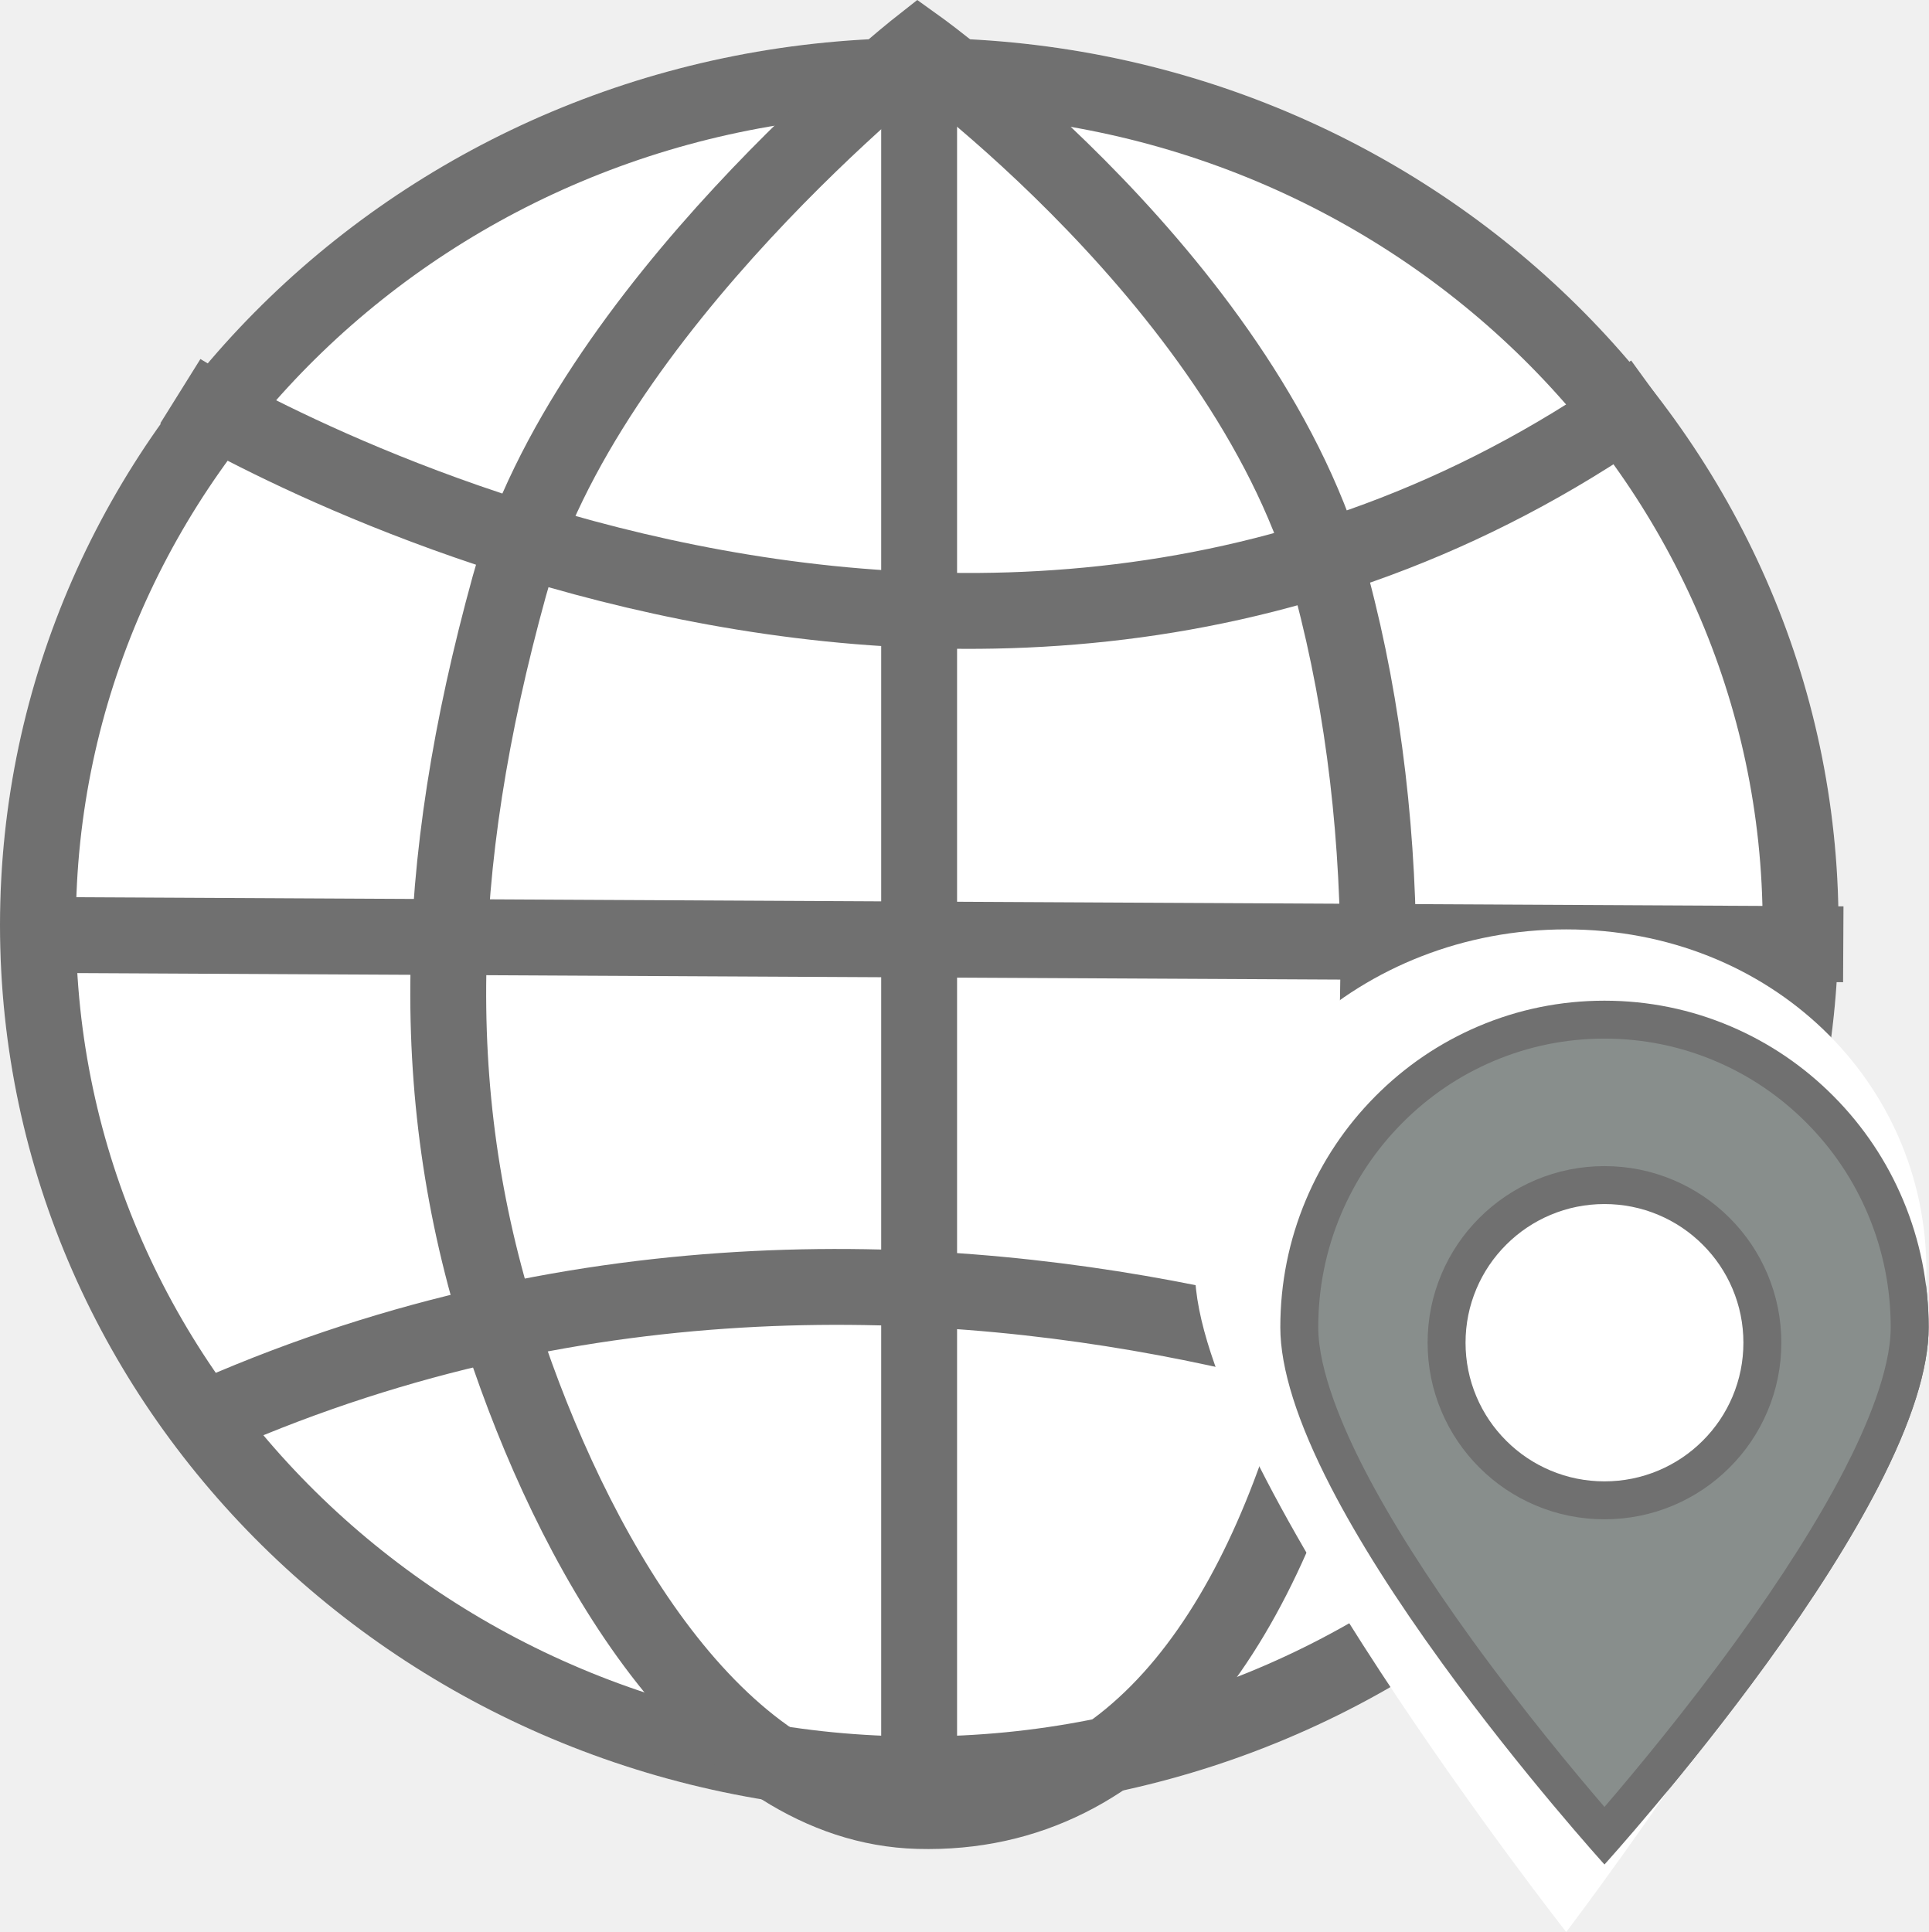
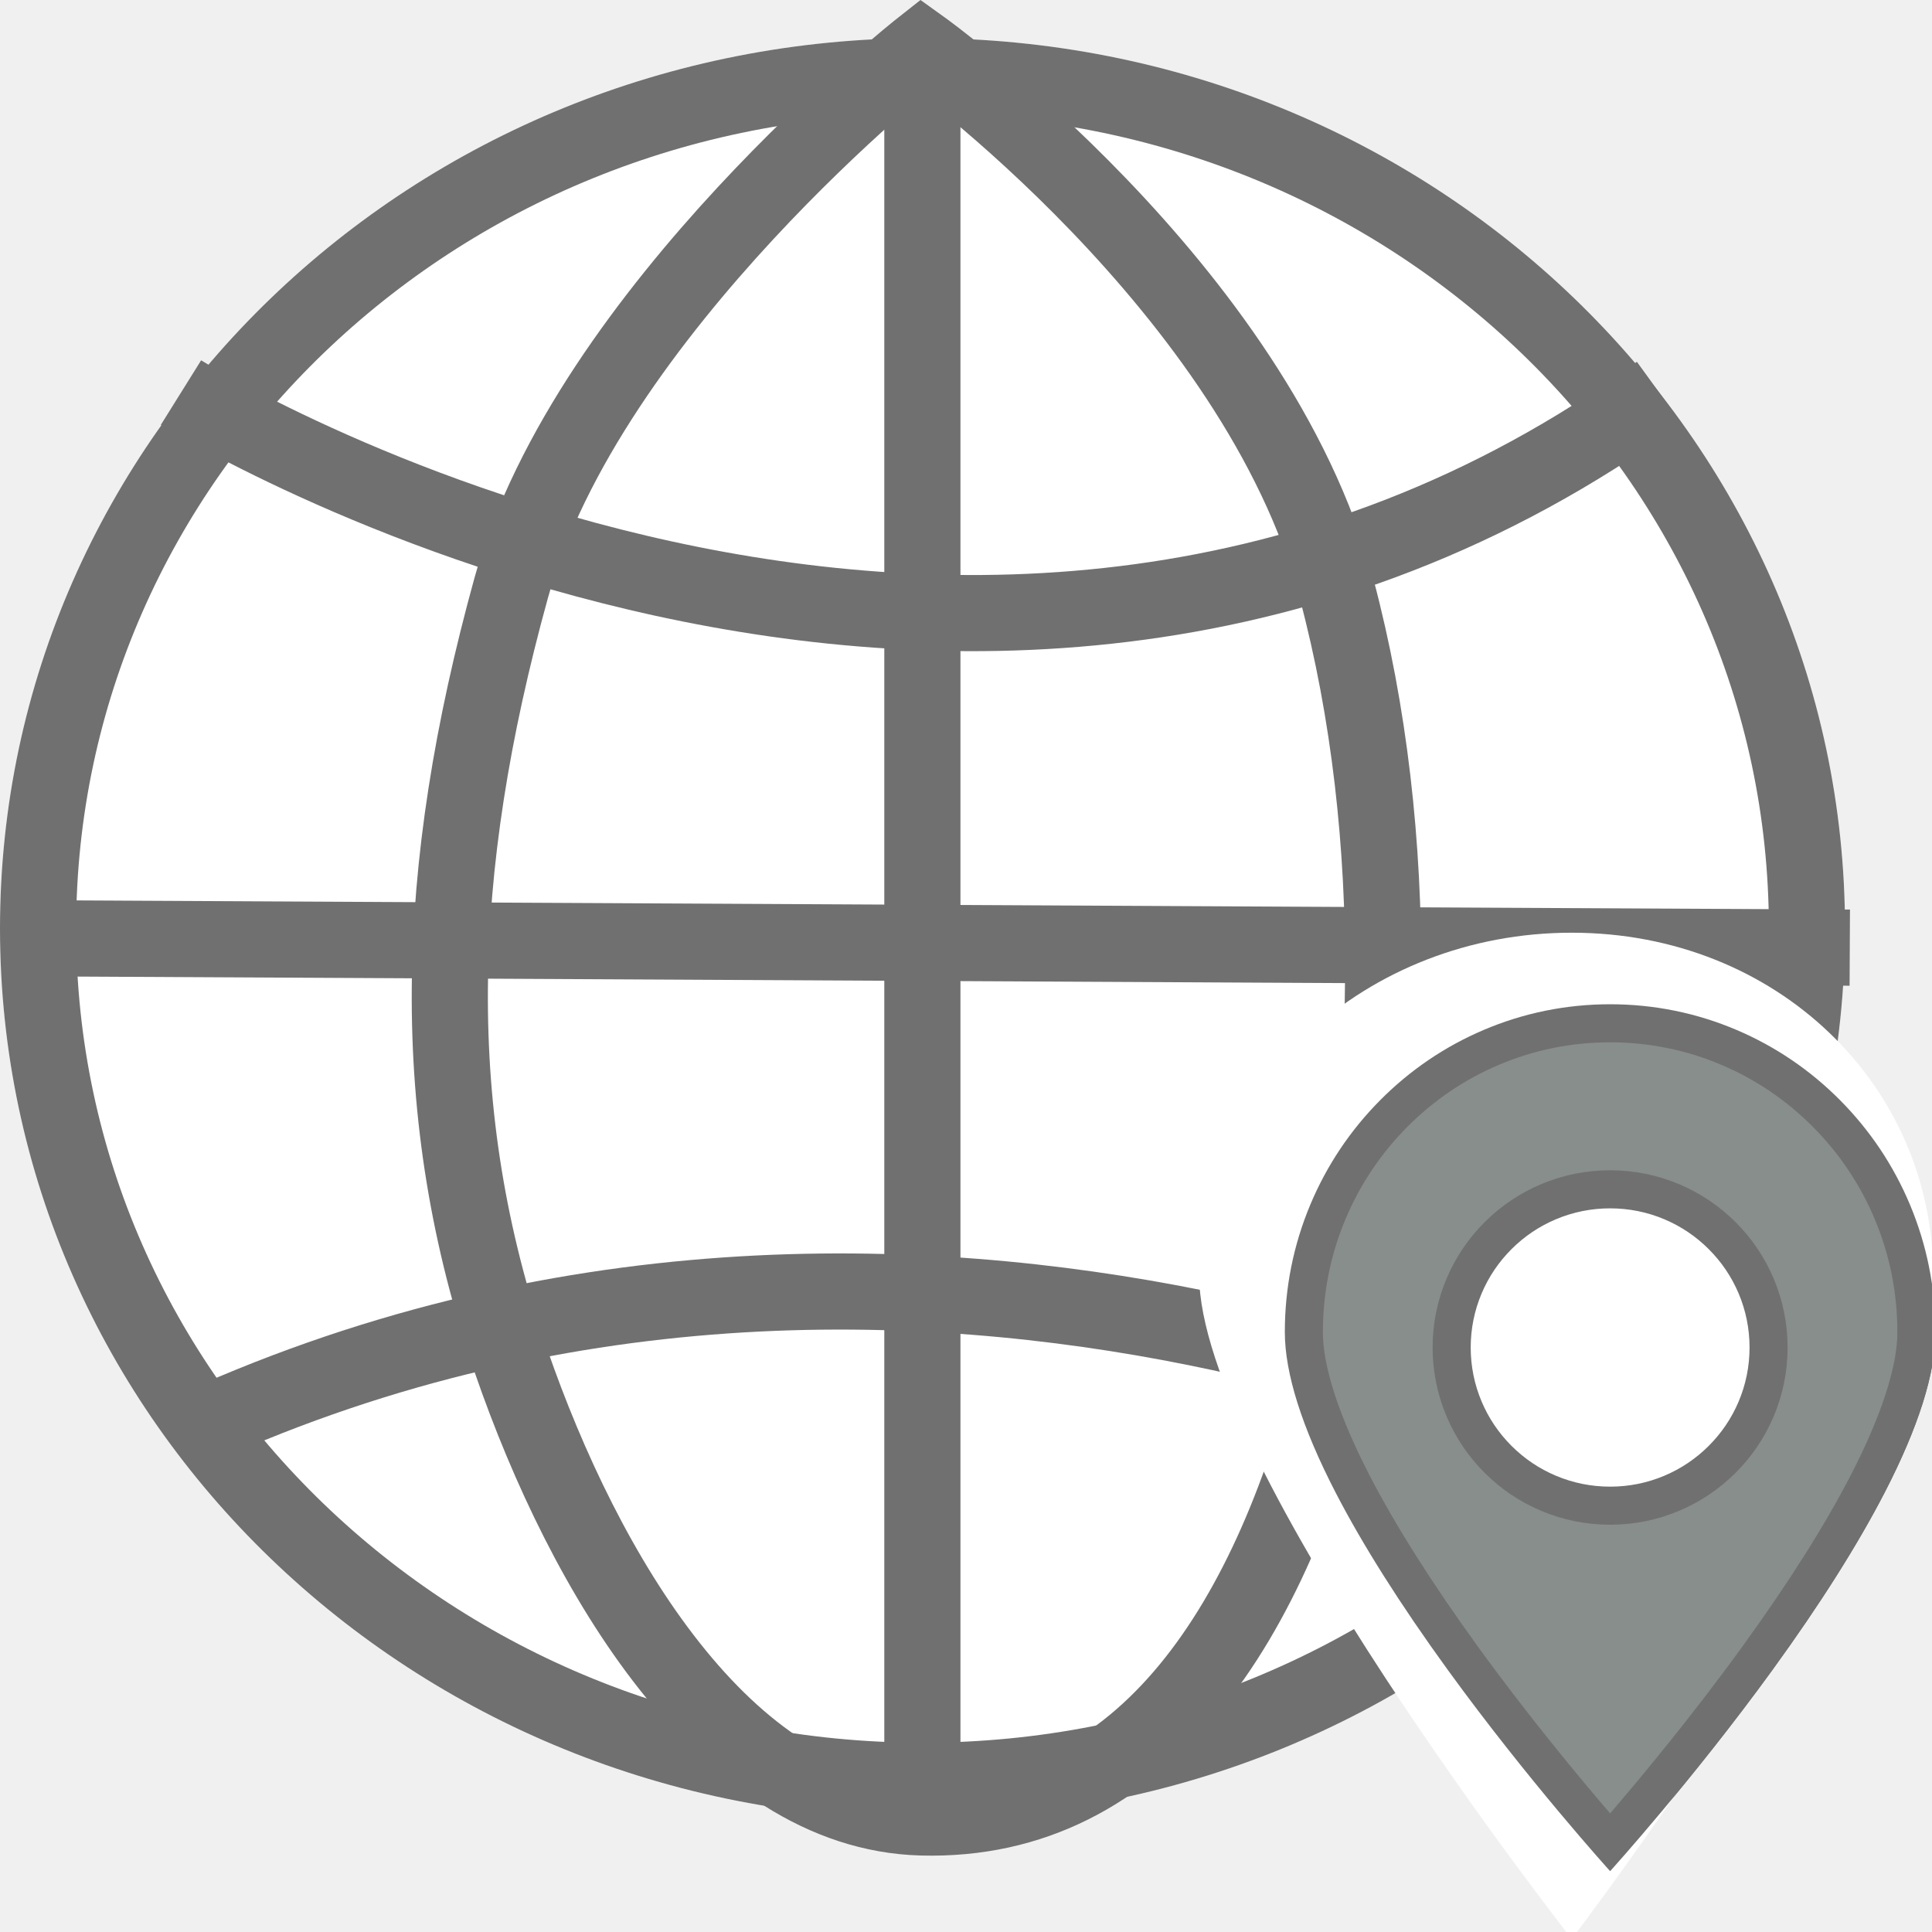
- <svg xmlns="http://www.w3.org/2000/svg" viewBox="0 0 203.361 203.725">
+ <svg xmlns="http://www.w3.org/2000/svg" viewBox="0 0 203 203" id="el_Ws8KsgbacE">
+   <style>@-webkit-keyframes el_TMM0TUTMKf_SxvzoH2VB_Animation{50%{-webkit-transform: scale(1, 1);transform: scale(1, 1);}66.67%{-webkit-transform: scale(0.9, 0.9);transform: scale(0.9, 0.9);}83.33%{-webkit-transform: scale(1, 1);transform: scale(1, 1);}0%{-webkit-transform: scale(1, 1);transform: scale(1, 1);}100%{-webkit-transform: scale(1, 1);transform: scale(1, 1);}}@keyframes el_TMM0TUTMKf_SxvzoH2VB_Animation{50%{-webkit-transform: scale(1, 1);transform: scale(1, 1);}66.67%{-webkit-transform: scale(0.9, 0.9);transform: scale(0.9, 0.9);}83.33%{-webkit-transform: scale(1, 1);transform: scale(1, 1);}0%{-webkit-transform: scale(1, 1);transform: scale(1, 1);}100%{-webkit-transform: scale(1, 1);transform: scale(1, 1);}}@-webkit-keyframes el_jJ6Cc4NtAQ_lI-tTR_ug_Animation{0%{-webkit-transform: scale(1, 1);transform: scale(1, 1);}16.67%{-webkit-transform: scale(0.9, 0.9);transform: scale(0.9, 0.9);}33.33%{-webkit-transform: scale(1, 1);transform: scale(1, 1);}100%{-webkit-transform: scale(1, 1);transform: scale(1, 1);}}@keyframes el_jJ6Cc4NtAQ_lI-tTR_ug_Animation{0%{-webkit-transform: scale(1, 1);transform: scale(1, 1);}16.67%{-webkit-transform: scale(0.9, 0.9);transform: scale(0.9, 0.9);}33.33%{-webkit-transform: scale(1, 1);transform: scale(1, 1);}100%{-webkit-transform: scale(1, 1);transform: scale(1, 1);}}#el_Ws8KsgbacE *{-webkit-animation-duration: 3s;animation-duration: 3s;-webkit-animation-iteration-count: infinite;animation-iteration-count: infinite;-webkit-animation-timing-function: cubic-bezier(0, 0, 1, 1);animation-timing-function: cubic-bezier(0, 0, 1, 1);}#el_TMM0TUTMKf{-webkit-transform: translate(-70px, -232.998px);transform: translate(-70px, -232.998px);}#el_dOEVnOvWRC{fill: none;stroke: #707070;stroke-width: 8px;-webkit-transform: translate(0px, 4.106px);transform: translate(0px, 4.106px);}#el_jJ6Cc4NtAQ{-webkit-transform: translate(70px, 237px);transform: translate(70px, 237px);}#el_xfyY25gio_{stroke: #707070;stroke-width: 8px;fill: #fff;}#el_GAexnMljQl{stroke: none;}#el_qbrq7rwXwX{fill: none;}#el_Cj_Owsm2Hx{fill: none;stroke: #707070;stroke-width: 8px;-webkit-transform: translate(96.916px, 1.5px);transform: translate(96.916px, 1.5px);}#el_3of47sFxcP{fill: none;stroke: #707070;stroke-width: 8px;-webkit-transform: translate(0.5px, 94.57px);transform: translate(0.5px, 94.57px);}#el_cEuvwCDaif{fill: none;stroke: #707070;stroke-width: 8px;-webkit-transform: translate(-64.669px, -237px);transform: translate(-64.669px, -237px);}#el_cnbM7lMaa0{fill: none;stroke: #707070;stroke-width: 8px;-webkit-transform: translate(-63.087px, -233.794px);transform: translate(-63.087px, -233.794px);}#el_xATll3CKqFr{fill: none;stroke: #707070;stroke-width: 8px;-webkit-transform: translate(-70px, -236.076px);transform: translate(-70px, -236.076px);}#el_iL8tGRAB14f{fill: #3aa883;-webkit-transform: translate(205px, 338.518px);transform: translate(205px, 338.518px);}#el_QUHZyYr34Fe{stroke: none;}#el_QZ0QbtdtXWL{stroke: none;fill: #707070;}#el_ykZ2uPa8YM7{fill: #fff;-webkit-transform: translate(196px, 331px);transform: translate(196px, 331px);}#el_Kg2bqt963TD{fill: #888e8c;-webkit-transform: translate(205px, 338.518px);transform: translate(205px, 338.518px);}#el_5YQ0WdM44Fn{stroke: none;}#el_PMrhFFil4c4{stroke: none;fill: #707070;}#el_jJ6Cc4NtAQ_lI-tTR_ug{-webkit-animation-name: el_jJ6Cc4NtAQ_lI-tTR_ug_Animation;animation-name: el_jJ6Cc4NtAQ_lI-tTR_ug_Animation;-webkit-transform-origin: 50% 50%;transform-origin: 50% 50%;transform-box: fill-box;-webkit-transform: scale(1, 1);transform: scale(1, 1);}#el_TMM0TUTMKf_SxvzoH2VB{-webkit-animation-name: el_TMM0TUTMKf_SxvzoH2VB_Animation;animation-name: el_TMM0TUTMKf_SxvzoH2VB_Animation;-webkit-transform-origin: 50% 50%;transform-origin: 50% 50%;transform-box: fill-box;-webkit-transform: scale(1, 1);transform: scale(1, 1);}</style>
  <defs>
-     <style>
-       .cls-1, .cls-7 {
-         fill: none;
-       }
- 
-       .cls-1, .cls-2 {
-         stroke: #707070;
-         stroke-width: 8px;
-       }
- 
-       .cls-2, .cls-4 {
-         fill: #fff;
-       }
- 
-       .cls-3 {
-         fill: #3aa883;
-       }
- 
-       .cls-5 {
-         fill: #888e8c;
-       }
- 
-       .cls-6, .cls-8 {
-         stroke: none;
-       }
- 
-       .cls-8 {
-         fill: #707070;
-       }
-     </style>
+     
  </defs>
-   <g id="组_6" data-name="组 6" transform="translate(-70 -232.998)">
-     <path id="路径_16" data-name="路径 16" class="cls-1" d="M93.359,388.44" transform="translate(0 4.106)" />
-     <g id="组_5" data-name="组 5" transform="translate(70 237)">
-       <g id="椭圆_14" data-name="椭圆 14" class="cls-2">
-         <ellipse class="cls-6" cx="96.93" cy="93.553" rx="96.93" ry="93.553" />
-         <ellipse class="cls-7" cx="96.93" cy="93.553" rx="92.93" ry="89.553" />
+   <g id="el_TMM0TUTMKf_SxvzoH2VB" data-animator-group="true" data-animator-type="2">
+     <g id="el_TMM0TUTMKf" data-name="组 6">
+       <path id="el_dOEVnOvWRC" data-name="路径 16" d="M93.359,388.44" />
+       <g id="el_jJ6Cc4NtAQ_lI-tTR_ug" data-animator-group="true" data-animator-type="2">
+         <g id="el_jJ6Cc4NtAQ" data-name="组 5">
+           <g id="el_xfyY25gio_" data-name="椭圆 14">
+             <ellipse cx="96.93" cy="93.553" rx="96.93" ry="93.553" id="el_GAexnMljQl" />
+             <ellipse cx="96.93" cy="93.553" rx="92.93" ry="89.553" id="el_qbrq7rwXwX" />
+           </g>
+           <line id="el_Cj_Owsm2Hx" data-name="直线 26" y2="187.106" />
+           <line id="el_3of47sFxcP" data-name="直线 27" x2="193.861" y2="1" />
+           <path id="el_cEuvwCDaif" data-name="路径 15" d="M161.5,423.962c-20.7-.566-35.466-25.771-43.128-47.946-8.961-25.932-8.206-51.469,0-81.208C126.432,265.6,161.5,238,161.5,238s35.176,25.221,43.593,56.808c6.94,26.042,6.145,56,0,81.208C198.432,403.347,184.887,424.6,161.5,423.962Z" />
+           <path id="el_cnbM7lMaa0" data-name="路径 17" d="M82.1,380.6c78.41-36.617,154.327,4.845,154.327,4.845" />
+           <path id="el_xATll3CKqFr" data-name="路径 18" d="M89.015,273.326s83.525,52.129,155.327,0" />
+         </g>
      </g>
-       <line id="直线_26" data-name="直线 26" class="cls-1" y2="187.106" transform="translate(96.916 1.5)" />
-       <line id="直线_27" data-name="直线 27" class="cls-1" x2="193.861" y2="1" transform="translate(0.5 94.57)" />
-       <path id="路径_15" data-name="路径 15" class="cls-1" d="M161.5,423.962c-20.7-.566-35.466-25.771-43.128-47.946-8.961-25.932-8.206-51.469,0-81.208C126.432,265.6,161.5,238,161.5,238s35.176,25.221,43.593,56.808c6.94,26.042,6.145,56,0,81.208C198.432,403.347,184.887,424.6,161.5,423.962Z" transform="translate(-64.669 -237)" />
-       <path id="路径_17" data-name="路径 17" class="cls-1" d="M82.1,380.6c78.41-36.617,154.327,4.845,154.327,4.845" transform="translate(-63.087 -233.794)" />
-       <path id="路径_18" data-name="路径 18" class="cls-1" d="M89.015,273.326s83.525,52.129,155.327,0" transform="translate(-70 -236.076)" />
-     </g>
-     <g id="减去_6" data-name="减去 6" class="cls-3" transform="translate(205 338.518)">
-       <path class="cls-6" d="M 34.18 88.072 C 31.372 84.864 24.991 77.386 18.709 68.723 C 13.807 61.962 9.907 55.797 7.117 50.398 C 3.722 43.826 2 38.457 2 34.441 C 2 30.058 2.851 25.808 4.53 21.809 C 6.152 17.946 8.474 14.476 11.431 11.496 C 14.387 8.517 17.829 6.179 21.66 4.546 C 25.624 2.857 29.837 2 34.18 2 C 38.523 2 42.736 2.857 46.701 4.546 C 50.532 6.179 53.974 8.517 56.93 11.496 C 59.887 14.476 62.209 17.946 63.83 21.809 C 65.509 25.808 66.361 30.058 66.361 34.441 C 66.361 38.457 64.639 43.826 61.243 50.398 C 58.454 55.797 54.554 61.962 49.651 68.723 C 43.372 77.382 36.989 84.862 34.18 88.072 Z M 34.18 19.444 C 31.934 19.444 29.754 19.884 27.7 20.751 C 25.718 21.588 23.937 22.786 22.409 24.311 C 20.88 25.837 19.68 27.614 18.841 29.594 C 17.972 31.645 17.531 33.822 17.531 36.065 C 17.531 38.309 17.972 40.486 18.841 42.537 C 19.68 44.517 20.88 46.294 22.409 47.82 C 23.937 49.345 25.718 50.543 27.7 51.38 C 29.754 52.247 31.934 52.686 34.18 52.686 C 36.426 52.686 38.606 52.247 40.66 51.38 C 42.642 50.543 44.423 49.345 45.951 47.82 C 47.48 46.294 48.68 44.516 49.519 42.537 C 50.388 40.486 50.829 38.309 50.829 36.065 C 50.829 33.822 50.388 31.645 49.519 29.594 C 48.68 27.614 47.48 25.837 45.951 24.311 C 44.423 22.786 42.642 21.588 40.66 20.751 C 38.606 19.884 36.426 19.444 34.18 19.444 Z" />
-       <path class="cls-8" d="M 34.18 85.017 C 37.387 81.283 42.755 74.826 48.032 67.549 C 52.876 60.869 56.723 54.79 59.466 49.48 C 61.699 45.158 64.361 39.041 64.361 34.441 C 64.361 30.326 63.562 26.336 61.986 22.583 C 60.465 18.958 58.286 15.702 55.51 12.905 C 52.737 10.111 49.509 7.917 45.916 6.386 C 42.201 4.803 38.252 4 34.18 4 C 30.108 4 26.159 4.803 22.444 6.386 C 18.851 7.917 15.624 10.111 12.85 12.905 C 10.075 15.702 7.896 18.958 6.374 22.583 C 4.799 26.336 4 30.326 4 34.441 C 4 39.041 6.662 45.159 8.894 49.48 C 11.638 54.79 15.484 60.869 20.328 67.549 C 25.607 74.828 30.973 81.283 34.18 85.017 M 34.18 17.444 C 36.695 17.444 39.137 17.937 41.438 18.908 C 43.659 19.846 45.652 21.187 47.364 22.896 C 49.076 24.604 50.421 26.595 51.36 28.814 C 52.335 31.113 52.829 33.552 52.829 36.065 C 52.829 38.578 52.335 41.018 51.36 43.317 C 50.421 45.535 49.076 47.526 47.364 49.235 C 45.652 50.943 43.659 52.285 41.438 53.223 C 39.137 54.194 36.695 54.686 34.18 54.686 C 31.665 54.686 29.223 54.194 26.922 53.223 C 24.701 52.285 22.708 50.943 20.996 49.235 C 19.284 47.526 17.94 45.535 17 43.317 C 16.025 41.018 15.531 38.578 15.531 36.065 C 15.531 33.552 16.025 31.113 17 28.814 C 17.94 26.595 19.284 24.604 20.996 22.896 C 22.708 21.188 24.701 19.846 26.922 18.908 C 29.223 17.937 31.665 17.444 34.18 17.444 M 34.18 91.087 L 34.18 91.087 C 34.094 90.992 25.514 81.514 17.09 69.897 C 12.129 63.055 8.176 56.803 5.341 51.316 C 1.797 44.457 -2.337176965738763e-06 38.779 -2.337176965738763e-06 34.441 C -2.337176965738763e-06 29.791 0.904 25.281 2.686 21.035 C 4.408 16.934 6.872 13.25 10.011 10.087 C 13.15 6.924 16.806 4.441 20.876 2.706 C 25.09 0.911 29.566 8.99000860954402e-06 34.18 8.99000860954402e-06 C 38.794 8.99000860954402e-06 43.271 0.911 47.485 2.706 C 51.555 4.441 55.21 6.924 58.349 10.087 C 61.488 13.25 63.953 16.934 65.675 21.035 C 67.457 25.281 68.361 29.791 68.361 34.441 C 68.361 38.779 66.564 44.457 63.02 51.316 C 60.185 56.803 56.232 63.055 51.27 69.897 C 42.85 81.509 34.266 90.992 34.181 91.087 L 34.18 91.087 Z M 34.18 21.444 C 32.202 21.444 30.284 21.831 28.478 22.593 C 26.734 23.33 25.167 24.384 23.822 25.727 C 22.477 27.07 21.42 28.633 20.683 30.374 C 19.919 32.177 19.531 34.092 19.531 36.065 C 19.531 38.039 19.919 39.954 20.683 41.757 C 21.42 43.498 22.477 45.061 23.822 46.404 C 25.167 47.747 26.734 48.801 28.478 49.537 C 30.284 50.3 32.202 50.686 34.18 50.686 C 36.158 50.686 38.076 50.3 39.882 49.537 C 41.626 48.801 43.193 47.747 44.538 46.404 C 45.884 45.061 46.94 43.498 47.678 41.757 C 48.441 39.954 48.829 38.039 48.829 36.065 C 48.829 34.092 48.441 32.177 47.678 30.374 C 46.94 28.633 45.884 27.07 44.538 25.727 C 43.193 24.384 41.626 23.33 39.882 22.593 C 38.076 21.831 36.158 21.444 34.18 21.444 Z" />
-     </g>
-     <path id="路径_22" data-name="路径 22" class="cls-4" d="M39.146,0c21.62,0,37.978,16.118,37.978,36s-37.978,69.723-37.978,69.723S0,55.882,0,36,17.526,0,39.146,0Z" transform="translate(196 331)" />
-     <g id="减去_8" data-name="减去 8" class="cls-5" transform="translate(205 338.518)">
-       <path class="cls-6" d="M 34.18 88.072 C 31.372 84.864 24.991 77.386 18.709 68.723 C 13.807 61.962 9.907 55.797 7.117 50.398 C 3.722 43.826 2 38.457 2 34.441 C 2 30.058 2.851 25.808 4.53 21.809 C 6.152 17.946 8.474 14.476 11.431 11.496 C 14.387 8.517 17.829 6.179 21.66 4.546 C 25.624 2.857 29.837 2 34.18 2 C 38.523 2 42.736 2.857 46.701 4.546 C 50.532 6.179 53.974 8.517 56.93 11.496 C 59.887 14.476 62.209 17.946 63.83 21.809 C 65.509 25.808 66.361 30.058 66.361 34.441 C 66.361 38.457 64.639 43.826 61.243 50.398 C 58.454 55.797 54.554 61.962 49.651 68.723 C 43.372 77.382 36.989 84.862 34.18 88.072 Z M 34.18 19.444 C 31.934 19.444 29.754 19.884 27.7 20.751 C 25.718 21.588 23.937 22.786 22.409 24.311 C 20.88 25.837 19.68 27.614 18.841 29.594 C 17.972 31.645 17.531 33.822 17.531 36.065 C 17.531 38.309 17.972 40.486 18.841 42.537 C 19.68 44.517 20.88 46.294 22.409 47.82 C 23.937 49.345 25.718 50.543 27.7 51.38 C 29.754 52.247 31.934 52.686 34.18 52.686 C 36.426 52.686 38.606 52.247 40.66 51.38 C 42.642 50.543 44.423 49.345 45.951 47.82 C 47.48 46.294 48.68 44.516 49.519 42.537 C 50.388 40.486 50.829 38.309 50.829 36.065 C 50.829 33.822 50.388 31.645 49.519 29.594 C 48.68 27.614 47.48 25.837 45.951 24.311 C 44.423 22.786 42.642 21.588 40.66 20.751 C 38.606 19.884 36.426 19.444 34.18 19.444 Z" />
-       <path class="cls-8" d="M 34.18 85.017 C 37.387 81.283 42.755 74.826 48.032 67.549 C 52.876 60.869 56.723 54.79 59.466 49.48 C 61.699 45.158 64.361 39.041 64.361 34.441 C 64.361 30.326 63.562 26.336 61.986 22.583 C 60.465 18.958 58.286 15.702 55.51 12.905 C 52.737 10.111 49.509 7.917 45.916 6.386 C 42.201 4.803 38.252 4 34.18 4 C 30.108 4 26.159 4.803 22.444 6.386 C 18.851 7.917 15.624 10.111 12.85 12.905 C 10.075 15.702 7.896 18.958 6.374 22.583 C 4.799 26.336 4 30.326 4 34.441 C 4 39.041 6.662 45.159 8.894 49.48 C 11.638 54.79 15.484 60.869 20.328 67.549 C 25.607 74.828 30.973 81.283 34.18 85.017 M 34.18 17.444 C 36.695 17.444 39.137 17.937 41.438 18.908 C 43.659 19.846 45.652 21.187 47.364 22.896 C 49.076 24.604 50.421 26.595 51.36 28.814 C 52.335 31.113 52.829 33.552 52.829 36.065 C 52.829 38.578 52.335 41.018 51.36 43.317 C 50.421 45.535 49.076 47.526 47.364 49.235 C 45.652 50.943 43.659 52.285 41.438 53.223 C 39.137 54.194 36.695 54.686 34.18 54.686 C 31.665 54.686 29.223 54.194 26.922 53.223 C 24.701 52.285 22.708 50.943 20.996 49.235 C 19.284 47.526 17.94 45.535 17 43.317 C 16.025 41.018 15.531 38.578 15.531 36.065 C 15.531 33.552 16.025 31.113 17 28.814 C 17.94 26.595 19.284 24.604 20.996 22.896 C 22.708 21.188 24.701 19.846 26.922 18.908 C 29.223 17.937 31.665 17.444 34.18 17.444 M 34.18 91.087 L 34.18 91.087 C 34.094 90.992 25.514 81.514 17.09 69.897 C 12.129 63.055 8.176 56.803 5.341 51.316 C 1.797 44.457 -2.337176965738763e-06 38.779 -2.337176965738763e-06 34.441 C -2.337176965738763e-06 29.791 0.904 25.281 2.686 21.035 C 4.408 16.934 6.872 13.25 10.011 10.087 C 13.15 6.924 16.806 4.441 20.876 2.706 C 25.09 0.911 29.566 8.99000860954402e-06 34.18 8.99000860954402e-06 C 38.794 8.99000860954402e-06 43.271 0.911 47.485 2.706 C 51.555 4.441 55.21 6.924 58.349 10.087 C 61.488 13.25 63.953 16.934 65.675 21.035 C 67.457 25.281 68.361 29.791 68.361 34.441 C 68.361 38.779 66.564 44.457 63.02 51.316 C 60.185 56.803 56.232 63.055 51.27 69.897 C 42.85 81.509 34.266 90.992 34.181 91.087 L 34.18 91.087 Z M 34.18 21.444 C 32.202 21.444 30.284 21.831 28.478 22.593 C 26.734 23.33 25.167 24.384 23.822 25.727 C 22.477 27.07 21.42 28.633 20.683 30.374 C 19.919 32.177 19.531 34.092 19.531 36.065 C 19.531 38.039 19.919 39.954 20.683 41.757 C 21.42 43.498 22.477 45.061 23.822 46.404 C 25.167 47.747 26.734 48.801 28.478 49.537 C 30.284 50.3 32.202 50.686 34.18 50.686 C 36.158 50.686 38.076 50.3 39.882 49.537 C 41.626 48.801 43.193 47.747 44.538 46.404 C 45.884 45.061 46.94 43.498 47.678 41.757 C 48.441 39.954 48.829 38.039 48.829 36.065 C 48.829 34.092 48.441 32.177 47.678 30.374 C 46.94 28.633 45.884 27.07 44.538 25.727 C 43.193 24.384 41.626 23.33 39.882 22.593 C 38.076 21.831 36.158 21.444 34.18 21.444 Z" />
+       <g id="el_iL8tGRAB14f" data-name="减去 6">
+         <path d="M 34.18 88.072 C 31.372 84.864 24.991 77.386 18.709 68.723 C 13.807 61.962 9.907 55.797 7.117 50.398 C 3.722 43.826 2 38.457 2 34.441 C 2 30.058 2.851 25.808 4.53 21.809 C 6.152 17.946 8.474 14.476 11.431 11.496 C 14.387 8.517 17.829 6.179 21.66 4.546 C 25.624 2.857 29.837 2 34.18 2 C 38.523 2 42.736 2.857 46.701 4.546 C 50.532 6.179 53.974 8.517 56.93 11.496 C 59.887 14.476 62.209 17.946 63.83 21.809 C 65.509 25.808 66.361 30.058 66.361 34.441 C 66.361 38.457 64.639 43.826 61.243 50.398 C 58.454 55.797 54.554 61.962 49.651 68.723 C 43.372 77.382 36.989 84.862 34.18 88.072 Z M 34.18 19.444 C 31.934 19.444 29.754 19.884 27.7 20.751 C 25.718 21.588 23.937 22.786 22.409 24.311 C 20.88 25.837 19.68 27.614 18.841 29.594 C 17.972 31.645 17.531 33.822 17.531 36.065 C 17.531 38.309 17.972 40.486 18.841 42.537 C 19.68 44.517 20.88 46.294 22.409 47.82 C 23.937 49.345 25.718 50.543 27.7 51.38 C 29.754 52.247 31.934 52.686 34.18 52.686 C 36.426 52.686 38.606 52.247 40.66 51.38 C 42.642 50.543 44.423 49.345 45.951 47.82 C 47.48 46.294 48.68 44.516 49.519 42.537 C 50.388 40.486 50.829 38.309 50.829 36.065 C 50.829 33.822 50.388 31.645 49.519 29.594 C 48.68 27.614 47.48 25.837 45.951 24.311 C 44.423 22.786 42.642 21.588 40.66 20.751 C 38.606 19.884 36.426 19.444 34.18 19.444 Z" id="el_QUHZyYr34Fe" />
+         <path d="M 34.18 85.017 C 37.387 81.283 42.755 74.826 48.032 67.549 C 52.876 60.869 56.723 54.79 59.466 49.48 C 61.699 45.158 64.361 39.041 64.361 34.441 C 64.361 30.326 63.562 26.336 61.986 22.583 C 60.465 18.958 58.286 15.702 55.51 12.905 C 52.737 10.111 49.509 7.917 45.916 6.386 C 42.201 4.803 38.252 4 34.18 4 C 30.108 4 26.159 4.803 22.444 6.386 C 18.851 7.917 15.624 10.111 12.85 12.905 C 10.075 15.702 7.896 18.958 6.374 22.583 C 4.799 26.336 4 30.326 4 34.441 C 4 39.041 6.662 45.159 8.894 49.48 C 11.638 54.79 15.484 60.869 20.328 67.549 C 25.607 74.828 30.973 81.283 34.18 85.017 M 34.18 17.444 C 36.695 17.444 39.137 17.937 41.438 18.908 C 43.659 19.846 45.652 21.187 47.364 22.896 C 49.076 24.604 50.421 26.595 51.36 28.814 C 52.335 31.113 52.829 33.552 52.829 36.065 C 52.829 38.578 52.335 41.018 51.36 43.317 C 50.421 45.535 49.076 47.526 47.364 49.235 C 45.652 50.943 43.659 52.285 41.438 53.223 C 39.137 54.194 36.695 54.686 34.18 54.686 C 31.665 54.686 29.223 54.194 26.922 53.223 C 24.701 52.285 22.708 50.943 20.996 49.235 C 19.284 47.526 17.94 45.535 17 43.317 C 16.025 41.018 15.531 38.578 15.531 36.065 C 15.531 33.552 16.025 31.113 17 28.814 C 17.94 26.595 19.284 24.604 20.996 22.896 C 22.708 21.188 24.701 19.846 26.922 18.908 C 29.223 17.937 31.665 17.444 34.18 17.444 M 34.18 91.087 L 34.18 91.087 C 34.094 90.992 25.514 81.514 17.09 69.897 C 12.129 63.055 8.176 56.803 5.341 51.316 C 1.797 44.457 -2.337176965738763e-06 38.779 -2.337176965738763e-06 34.441 C -2.337176965738763e-06 29.791 0.904 25.281 2.686 21.035 C 4.408 16.934 6.872 13.25 10.011 10.087 C 13.15 6.924 16.806 4.441 20.876 2.706 C 25.09 0.911 29.566 8.99000860954402e-06 34.18 8.99000860954402e-06 C 38.794 8.99000860954402e-06 43.271 0.911 47.485 2.706 C 51.555 4.441 55.21 6.924 58.349 10.087 C 61.488 13.25 63.953 16.934 65.675 21.035 C 67.457 25.281 68.361 29.791 68.361 34.441 C 68.361 38.779 66.564 44.457 63.02 51.316 C 60.185 56.803 56.232 63.055 51.27 69.897 C 42.85 81.509 34.266 90.992 34.181 91.087 L 34.18 91.087 Z M 34.18 21.444 C 32.202 21.444 30.284 21.831 28.478 22.593 C 26.734 23.33 25.167 24.384 23.822 25.727 C 22.477 27.07 21.42 28.633 20.683 30.374 C 19.919 32.177 19.531 34.092 19.531 36.065 C 19.531 38.039 19.919 39.954 20.683 41.757 C 21.42 43.498 22.477 45.061 23.822 46.404 C 25.167 47.747 26.734 48.801 28.478 49.537 C 30.284 50.3 32.202 50.686 34.18 50.686 C 36.158 50.686 38.076 50.3 39.882 49.537 C 41.626 48.801 43.193 47.747 44.538 46.404 C 45.884 45.061 46.94 43.498 47.678 41.757 C 48.441 39.954 48.829 38.039 48.829 36.065 C 48.829 34.092 48.441 32.177 47.678 30.374 C 46.94 28.633 45.884 27.07 44.538 25.727 C 43.193 24.384 41.626 23.33 39.882 22.593 C 38.076 21.831 36.158 21.444 34.18 21.444 Z" id="el_QZ0QbtdtXWL" />
+       </g>
+       <path id="el_ykZ2uPa8YM7" data-name="路径 22" d="M39.146,0c21.62,0,37.978,16.118,37.978,36s-37.978,69.723-37.978,69.723S0,55.882,0,36,17.526,0,39.146,0Z" />
+       <g id="el_Kg2bqt963TD" data-name="减去 8">
+         <path d="M 34.18 88.072 C 31.372 84.864 24.991 77.386 18.709 68.723 C 13.807 61.962 9.907 55.797 7.117 50.398 C 3.722 43.826 2 38.457 2 34.441 C 2 30.058 2.851 25.808 4.53 21.809 C 6.152 17.946 8.474 14.476 11.431 11.496 C 14.387 8.517 17.829 6.179 21.66 4.546 C 25.624 2.857 29.837 2 34.18 2 C 38.523 2 42.736 2.857 46.701 4.546 C 50.532 6.179 53.974 8.517 56.93 11.496 C 59.887 14.476 62.209 17.946 63.83 21.809 C 65.509 25.808 66.361 30.058 66.361 34.441 C 66.361 38.457 64.639 43.826 61.243 50.398 C 58.454 55.797 54.554 61.962 49.651 68.723 C 43.372 77.382 36.989 84.862 34.18 88.072 Z M 34.18 19.444 C 31.934 19.444 29.754 19.884 27.7 20.751 C 25.718 21.588 23.937 22.786 22.409 24.311 C 20.88 25.837 19.68 27.614 18.841 29.594 C 17.972 31.645 17.531 33.822 17.531 36.065 C 17.531 38.309 17.972 40.486 18.841 42.537 C 19.68 44.517 20.88 46.294 22.409 47.82 C 23.937 49.345 25.718 50.543 27.7 51.38 C 29.754 52.247 31.934 52.686 34.18 52.686 C 36.426 52.686 38.606 52.247 40.66 51.38 C 42.642 50.543 44.423 49.345 45.951 47.82 C 47.48 46.294 48.68 44.516 49.519 42.537 C 50.388 40.486 50.829 38.309 50.829 36.065 C 50.829 33.822 50.388 31.645 49.519 29.594 C 48.68 27.614 47.48 25.837 45.951 24.311 C 44.423 22.786 42.642 21.588 40.66 20.751 C 38.606 19.884 36.426 19.444 34.18 19.444 Z" id="el_5YQ0WdM44Fn" />
+         <path d="M 34.18 85.017 C 37.387 81.283 42.755 74.826 48.032 67.549 C 52.876 60.869 56.723 54.79 59.466 49.48 C 61.699 45.158 64.361 39.041 64.361 34.441 C 64.361 30.326 63.562 26.336 61.986 22.583 C 60.465 18.958 58.286 15.702 55.51 12.905 C 52.737 10.111 49.509 7.917 45.916 6.386 C 42.201 4.803 38.252 4 34.18 4 C 30.108 4 26.159 4.803 22.444 6.386 C 18.851 7.917 15.624 10.111 12.85 12.905 C 10.075 15.702 7.896 18.958 6.374 22.583 C 4.799 26.336 4 30.326 4 34.441 C 4 39.041 6.662 45.159 8.894 49.48 C 11.638 54.79 15.484 60.869 20.328 67.549 C 25.607 74.828 30.973 81.283 34.18 85.017 M 34.18 17.444 C 36.695 17.444 39.137 17.937 41.438 18.908 C 43.659 19.846 45.652 21.187 47.364 22.896 C 49.076 24.604 50.421 26.595 51.36 28.814 C 52.335 31.113 52.829 33.552 52.829 36.065 C 52.829 38.578 52.335 41.018 51.36 43.317 C 50.421 45.535 49.076 47.526 47.364 49.235 C 45.652 50.943 43.659 52.285 41.438 53.223 C 39.137 54.194 36.695 54.686 34.18 54.686 C 31.665 54.686 29.223 54.194 26.922 53.223 C 24.701 52.285 22.708 50.943 20.996 49.235 C 19.284 47.526 17.94 45.535 17 43.317 C 16.025 41.018 15.531 38.578 15.531 36.065 C 15.531 33.552 16.025 31.113 17 28.814 C 17.94 26.595 19.284 24.604 20.996 22.896 C 22.708 21.188 24.701 19.846 26.922 18.908 C 29.223 17.937 31.665 17.444 34.18 17.444 M 34.18 91.087 L 34.18 91.087 C 34.094 90.992 25.514 81.514 17.09 69.897 C 12.129 63.055 8.176 56.803 5.341 51.316 C 1.797 44.457 -2.337176965738763e-06 38.779 -2.337176965738763e-06 34.441 C -2.337176965738763e-06 29.791 0.904 25.281 2.686 21.035 C 4.408 16.934 6.872 13.25 10.011 10.087 C 13.15 6.924 16.806 4.441 20.876 2.706 C 25.09 0.911 29.566 8.99000860954402e-06 34.18 8.99000860954402e-06 C 38.794 8.99000860954402e-06 43.271 0.911 47.485 2.706 C 51.555 4.441 55.21 6.924 58.349 10.087 C 61.488 13.25 63.953 16.934 65.675 21.035 C 67.457 25.281 68.361 29.791 68.361 34.441 C 68.361 38.779 66.564 44.457 63.02 51.316 C 60.185 56.803 56.232 63.055 51.27 69.897 C 42.85 81.509 34.266 90.992 34.181 91.087 L 34.18 91.087 Z M 34.18 21.444 C 32.202 21.444 30.284 21.831 28.478 22.593 C 26.734 23.33 25.167 24.384 23.822 25.727 C 22.477 27.07 21.42 28.633 20.683 30.374 C 19.919 32.177 19.531 34.092 19.531 36.065 C 19.531 38.039 19.919 39.954 20.683 41.757 C 21.42 43.498 22.477 45.061 23.822 46.404 C 25.167 47.747 26.734 48.801 28.478 49.537 C 30.284 50.3 32.202 50.686 34.18 50.686 C 36.158 50.686 38.076 50.3 39.882 49.537 C 41.626 48.801 43.193 47.747 44.538 46.404 C 45.884 45.061 46.94 43.498 47.678 41.757 C 48.441 39.954 48.829 38.039 48.829 36.065 C 48.829 34.092 48.441 32.177 47.678 30.374 C 46.94 28.633 45.884 27.07 44.538 25.727 C 43.193 24.384 41.626 23.33 39.882 22.593 C 38.076 21.831 36.158 21.444 34.18 21.444 Z" id="el_PMrhFFil4c4" />
+       </g>
    </g>
  </g>
</svg>
